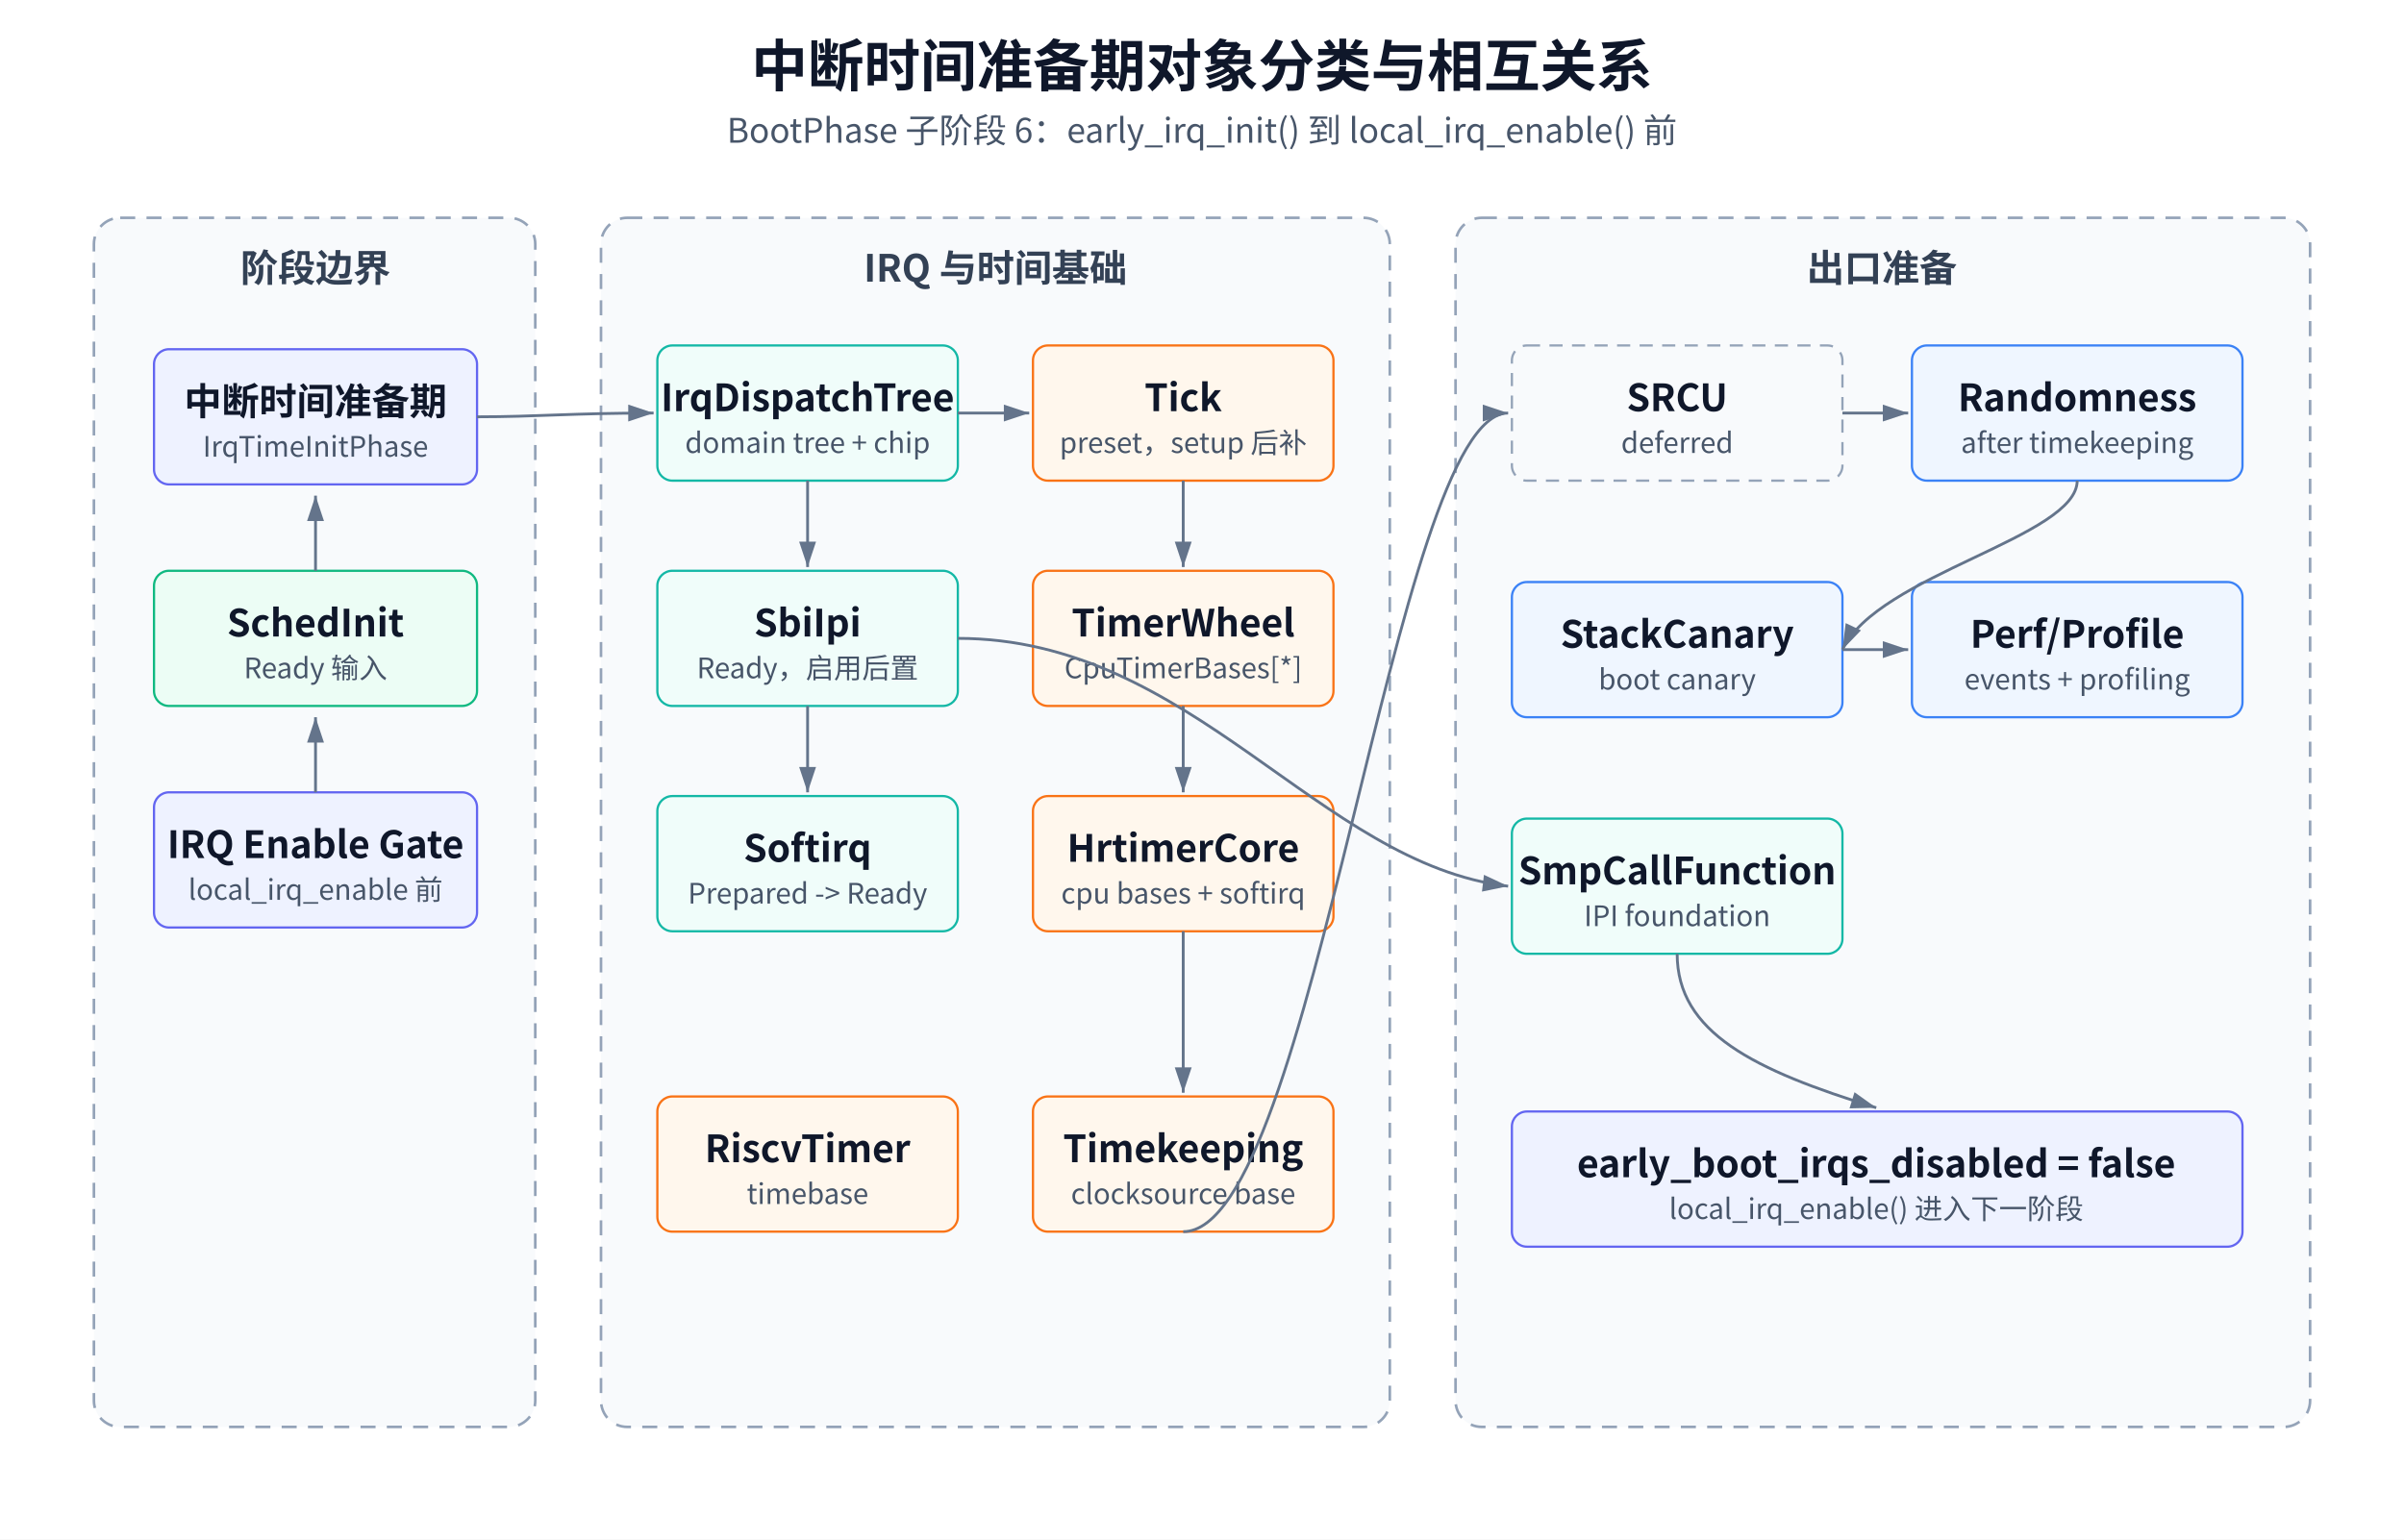
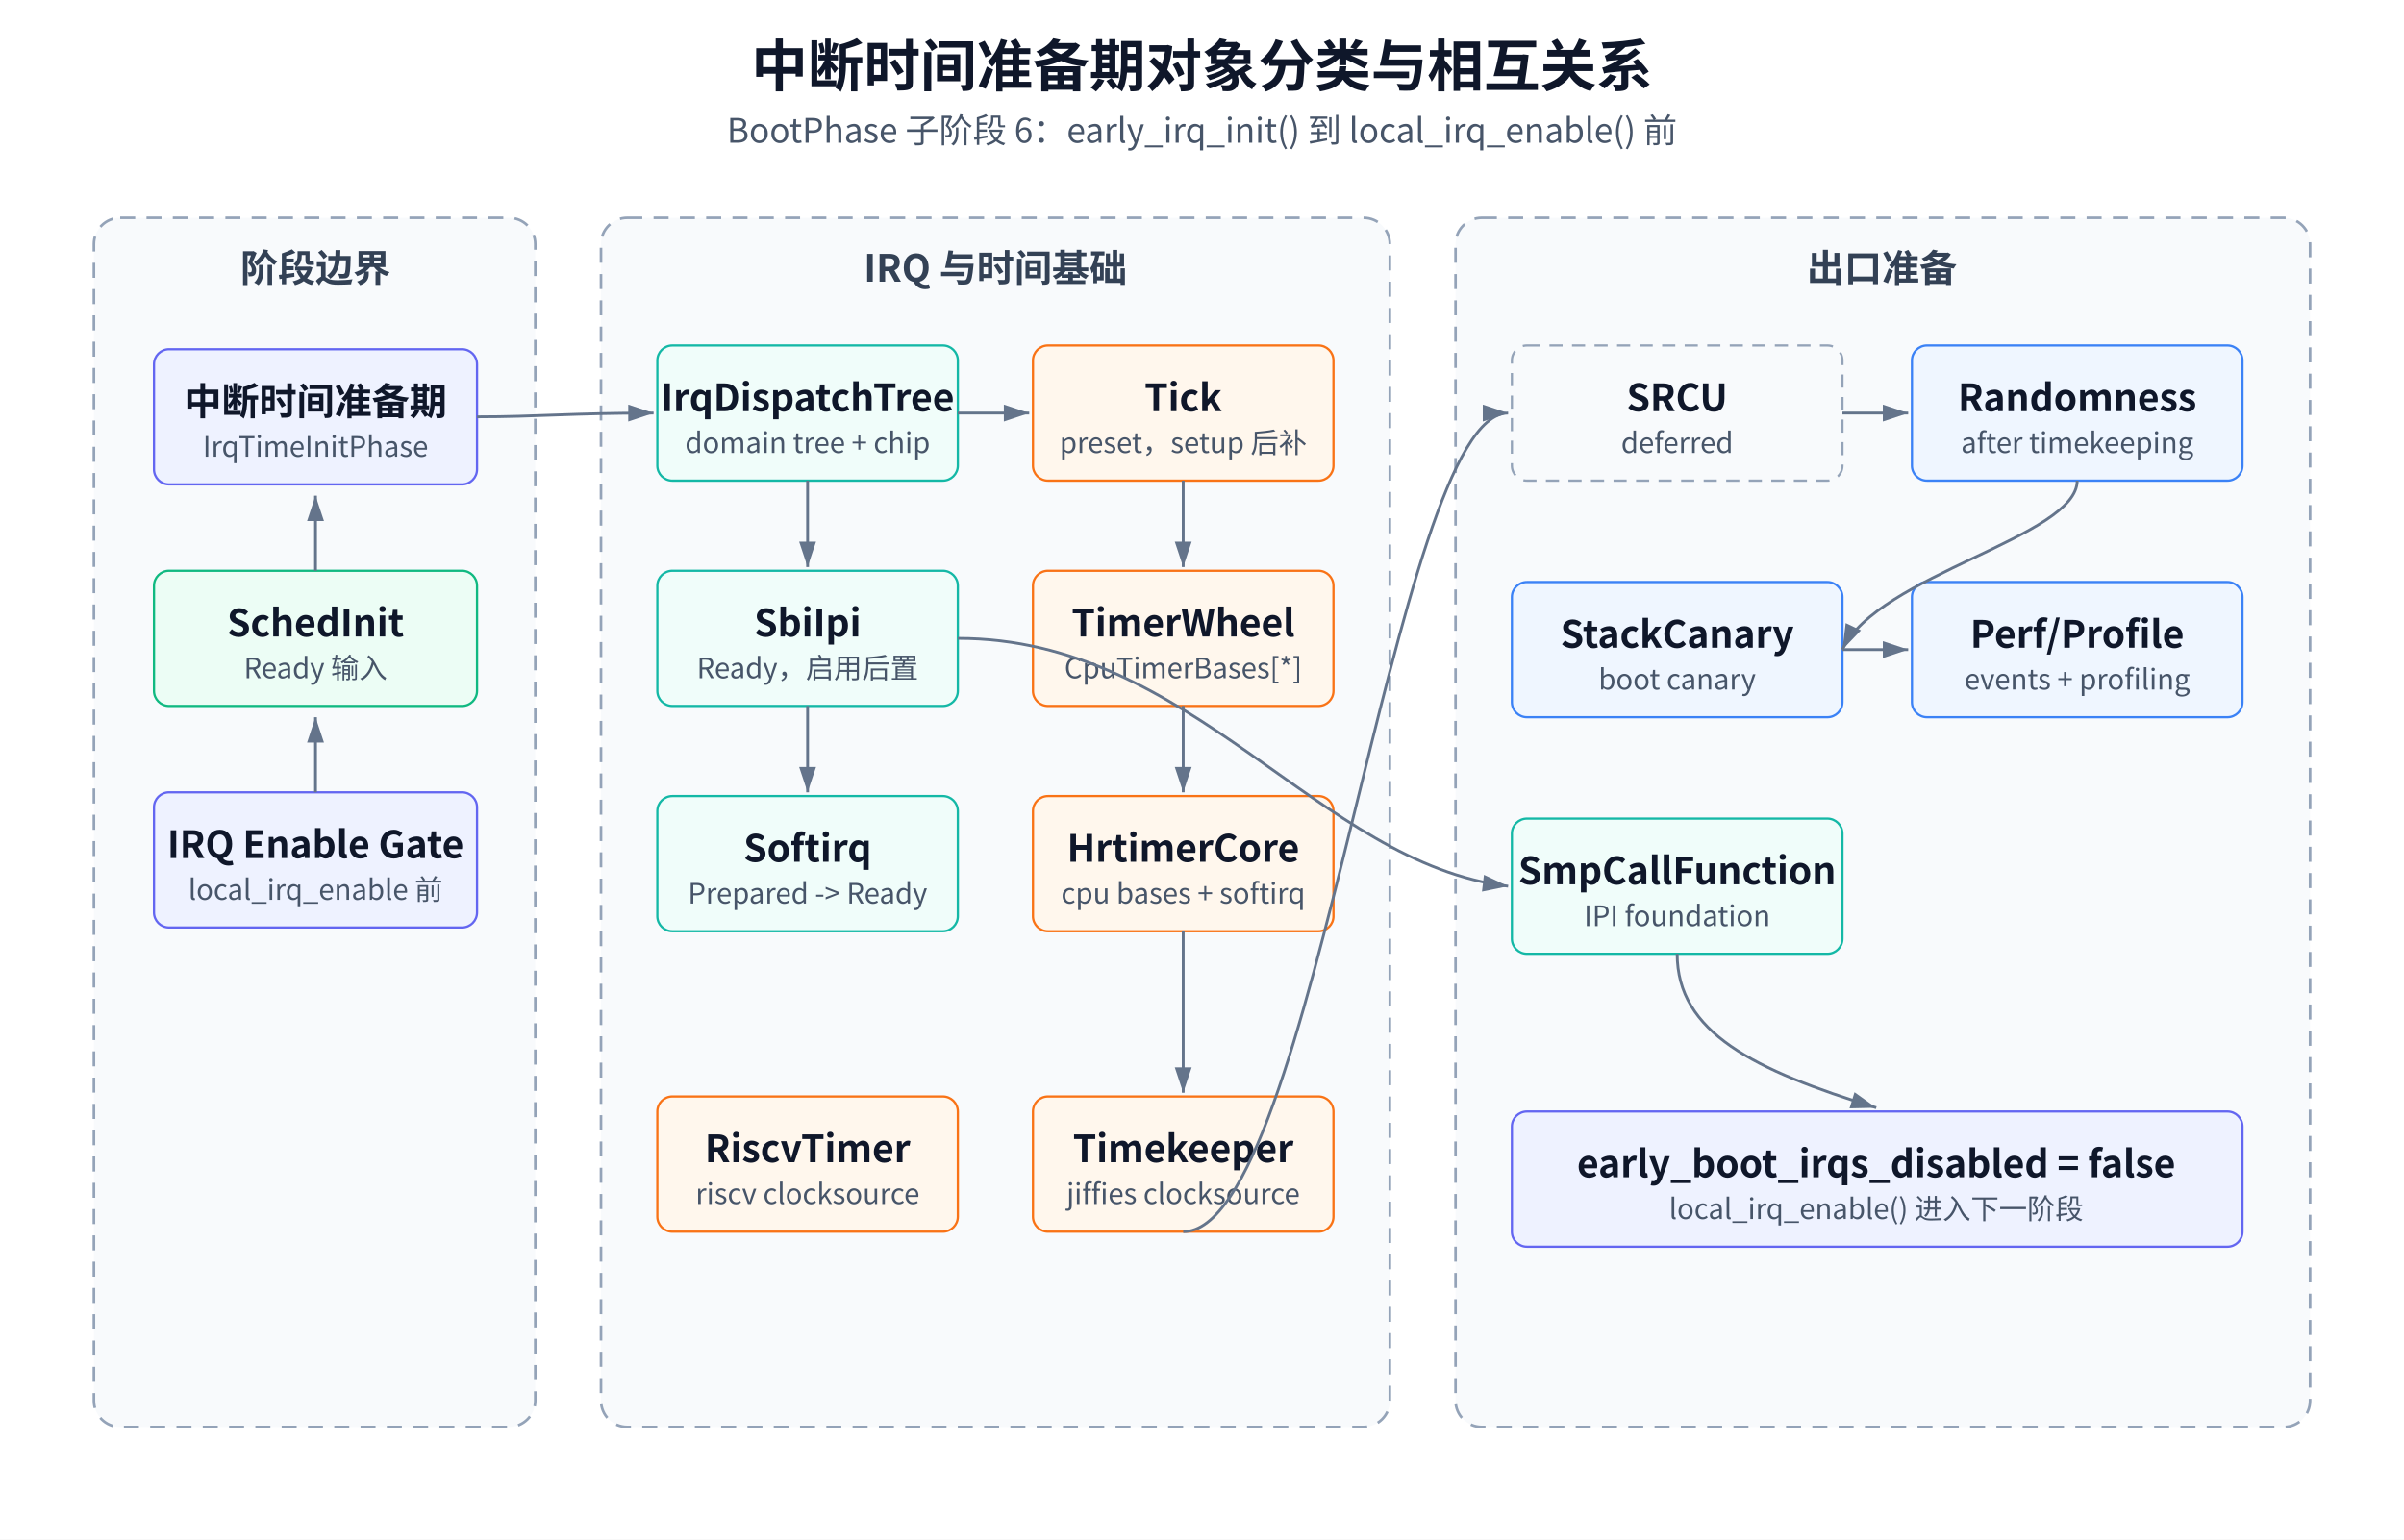
<svg xmlns="http://www.w3.org/2000/svg" width="1280" height="820" viewBox="0 0 1280 820" role="img" aria-labelledby="title desc">
  <defs>
    <style>
      text { font-family: "Microsoft YaHei", "Noto Sans CJK SC", "Source Han Sans SC", Arial, sans-serif; fill: #0f172a; }
      .title { font-size: 30px; font-weight: 600; }
      .subtitle { font-size: 18px; fill: #475569; }
      .group { fill: #f8fafc; stroke: #94a3b8; stroke-width: 1.4; stroke-dasharray: 8 6; }
      .box { fill: #ffffff; stroke: #334155; stroke-width: 1.2; }
      .phase { fill: #eef2ff; stroke: #6366f1; }
      .ready { fill: #ecfdf5; stroke: #10b981; }
      .irq { fill: #f0fdfa; stroke: #14b8a6; }
      .time { fill: #fff7ed; stroke: #f97316; }
      .async { fill: #eff6ff; stroke: #3b82f6; }
      .deferred { fill: #f8fafc; stroke: #94a3b8; stroke-dasharray: 7 5; }
      .label { font-size: 20px; font-weight: 600; dominant-baseline: middle; }
      .small { font-size: 15px; fill: #475569; dominant-baseline: middle; }
      .group-title { font-size: 20px; font-weight: 600; fill: #334155; }
      .edge { stroke: #64748b; stroke-width: 1.5; fill: none; marker-end: url(#arrow); }
    </style>
    <marker id="arrow" markerWidth="10" markerHeight="10" refX="9" refY="3" orient="auto" markerUnits="strokeWidth">
      <path d="M0,0 L0,6 L9,3 z" fill="#64748b" />
    </marker>
  </defs>
  <rect x="0" y="0" width="1280" height="820" fill="#ffffff" />
  <text x="640" y="46" text-anchor="middle" class="title">中断时间准备期对象分类与相互关系</text>
  <text x="640" y="76" text-anchor="middle" class="subtitle">BootPhase 子阶段 6：early_irq_init() 到 local_irq_enable() 前</text>
  <rect x="50" y="116" width="235" height="644" rx="14" class="group" />
  <text x="168" y="150" text-anchor="middle" class="group-title">阶段边界</text>
  <rect x="82" y="186" width="172" height="72" rx="8" class="box phase" />
  <text x="168" y="214" text-anchor="middle" class="label">中断时间准备期</text>
  <text x="168" y="238" text-anchor="middle" class="small">IrqTimeInitPhase</text>
  <rect x="82" y="304" width="172" height="72" rx="8" class="box ready" />
  <text x="168" y="332" text-anchor="middle" class="label">SchedInit</text>
  <text x="168" y="356" text-anchor="middle" class="small">Ready 输入</text>
  <rect x="82" y="422" width="172" height="72" rx="8" class="box phase" />
  <text x="168" y="450" text-anchor="middle" class="label">IRQ Enable Gate</text>
  <text x="168" y="474" text-anchor="middle" class="small">local_irq_enable 前</text>
  <path d="M168 304 L168 264" class="edge" />
  <path d="M168 422 L168 382" class="edge" />
  <rect x="320" y="116" width="420" height="644" rx="14" class="group" />
  <text x="530" y="150" text-anchor="middle" class="group-title">IRQ 与时间基础</text>
  <rect x="350" y="184" width="160" height="72" rx="8" class="box irq" />
  <text x="430" y="212" text-anchor="middle" class="label">IrqDispatchTree</text>
  <text x="430" y="236" text-anchor="middle" class="small">domain tree + chip</text>
  <rect x="550" y="184" width="160" height="72" rx="8" class="box time" />
  <text x="630" y="212" text-anchor="middle" class="label">Tick</text>
  <text x="630" y="236" text-anchor="middle" class="small">preset，setup 后补</text>
  <rect x="350" y="304" width="160" height="72" rx="8" class="box irq" />
  <text x="430" y="332" text-anchor="middle" class="label">SbiIpi</text>
  <text x="430" y="356" text-anchor="middle" class="small">Ready，启用后置</text>
  <rect x="550" y="304" width="160" height="72" rx="8" class="box time" />
  <text x="630" y="332" text-anchor="middle" class="label">TimerWheel</text>
  <text x="630" y="356" text-anchor="middle" class="small">CpuTimerBases[*]</text>
  <rect x="350" y="424" width="160" height="72" rx="8" class="box irq" />
  <text x="430" y="452" text-anchor="middle" class="label">Softirq</text>
  <text x="430" y="476" text-anchor="middle" class="small">Prepared -&gt; Ready</text>
  <rect x="550" y="424" width="160" height="72" rx="8" class="box time" />
  <text x="630" y="452" text-anchor="middle" class="label">HrtimerCore</text>
  <text x="630" y="476" text-anchor="middle" class="small">cpu bases + softirq</text>
  <rect x="350" y="584" width="160" height="72" rx="8" class="box time" />
  <text x="430" y="612" text-anchor="middle" class="label">RiscvTimer</text>
-   <text x="430" y="636" text-anchor="middle" class="small">timebase</text>
+   <text x="430" y="636" text-anchor="middle" class="small">riscv clocksource</text>
  <rect x="550" y="584" width="160" height="72" rx="8" class="box time" />
-   <text x="630" y="612" text-anchor="middle" class="label">Timekeeping</text>
-   <text x="630" y="636" text-anchor="middle" class="small">clocksource base</text>
+   <text x="630" y="612" text-anchor="middle" class="label">Timekeeper</text>
+   <text x="630" y="636" text-anchor="middle" class="small">jiffies clocksource</text>
  <rect x="775" y="116" width="455" height="644" rx="14" class="group" />
  <text x="1002" y="150" text-anchor="middle" class="group-title">出口准备</text>
  <rect x="805" y="184" width="176" height="72" rx="8" class="box deferred" />
  <text x="893" y="212" text-anchor="middle" class="label">SRCU</text>
  <text x="893" y="236" text-anchor="middle" class="small">deferred</text>
  <rect x="1018" y="184" width="176" height="72" rx="8" class="box async" />
  <text x="1106" y="212" text-anchor="middle" class="label">Randomness</text>
  <text x="1106" y="236" text-anchor="middle" class="small">after timekeeping</text>
  <rect x="805" y="310" width="176" height="72" rx="8" class="box async" />
  <text x="893" y="338" text-anchor="middle" class="label">StackCanary</text>
  <text x="893" y="362" text-anchor="middle" class="small">boot canary</text>
  <rect x="1018" y="310" width="176" height="72" rx="8" class="box async" />
  <text x="1106" y="338" text-anchor="middle" class="label">Perf/Profile</text>
  <text x="1106" y="362" text-anchor="middle" class="small">events + profiling</text>
  <rect x="805" y="436" width="176" height="72" rx="8" class="box irq" />
  <text x="893" y="464" text-anchor="middle" class="label">SmpCallFunction</text>
  <text x="893" y="488" text-anchor="middle" class="small">IPI foundation</text>
  <rect x="805" y="592" width="389" height="72" rx="8" class="box phase" />
  <text x="999" y="620" text-anchor="middle" class="label">early_boot_irqs_disabled = false</text>
  <text x="999" y="644" text-anchor="middle" class="small">local_irq_enable() 进入下一阶段</text>
  <path d="M254 222 C286 222, 304 220, 348 220" class="edge" />
  <path d="M510 220 L548 220" class="edge" />
  <path d="M430 256 L430 302" class="edge" />
  <path d="M630 256 L630 302" class="edge" />
  <path d="M630 376 L630 422" class="edge" />
  <path d="M430 376 L430 422" class="edge" />
  <path d="M630 496 L630 582" class="edge" />
  <path d="M630 656 C700 656, 742 220, 803 220" class="edge" />
  <path d="M510 340 C635 340, 702 460, 803 472" class="edge" />
  <path d="M981 220 L1016 220" class="edge" />
  <path d="M1106 256 C1106 286, 1000 306, 981 346" class="edge" />
  <path d="M981 346 L1016 346" class="edge" />
  <path d="M893 508 C893 550, 934 570, 999 590" class="edge" />
</svg>
